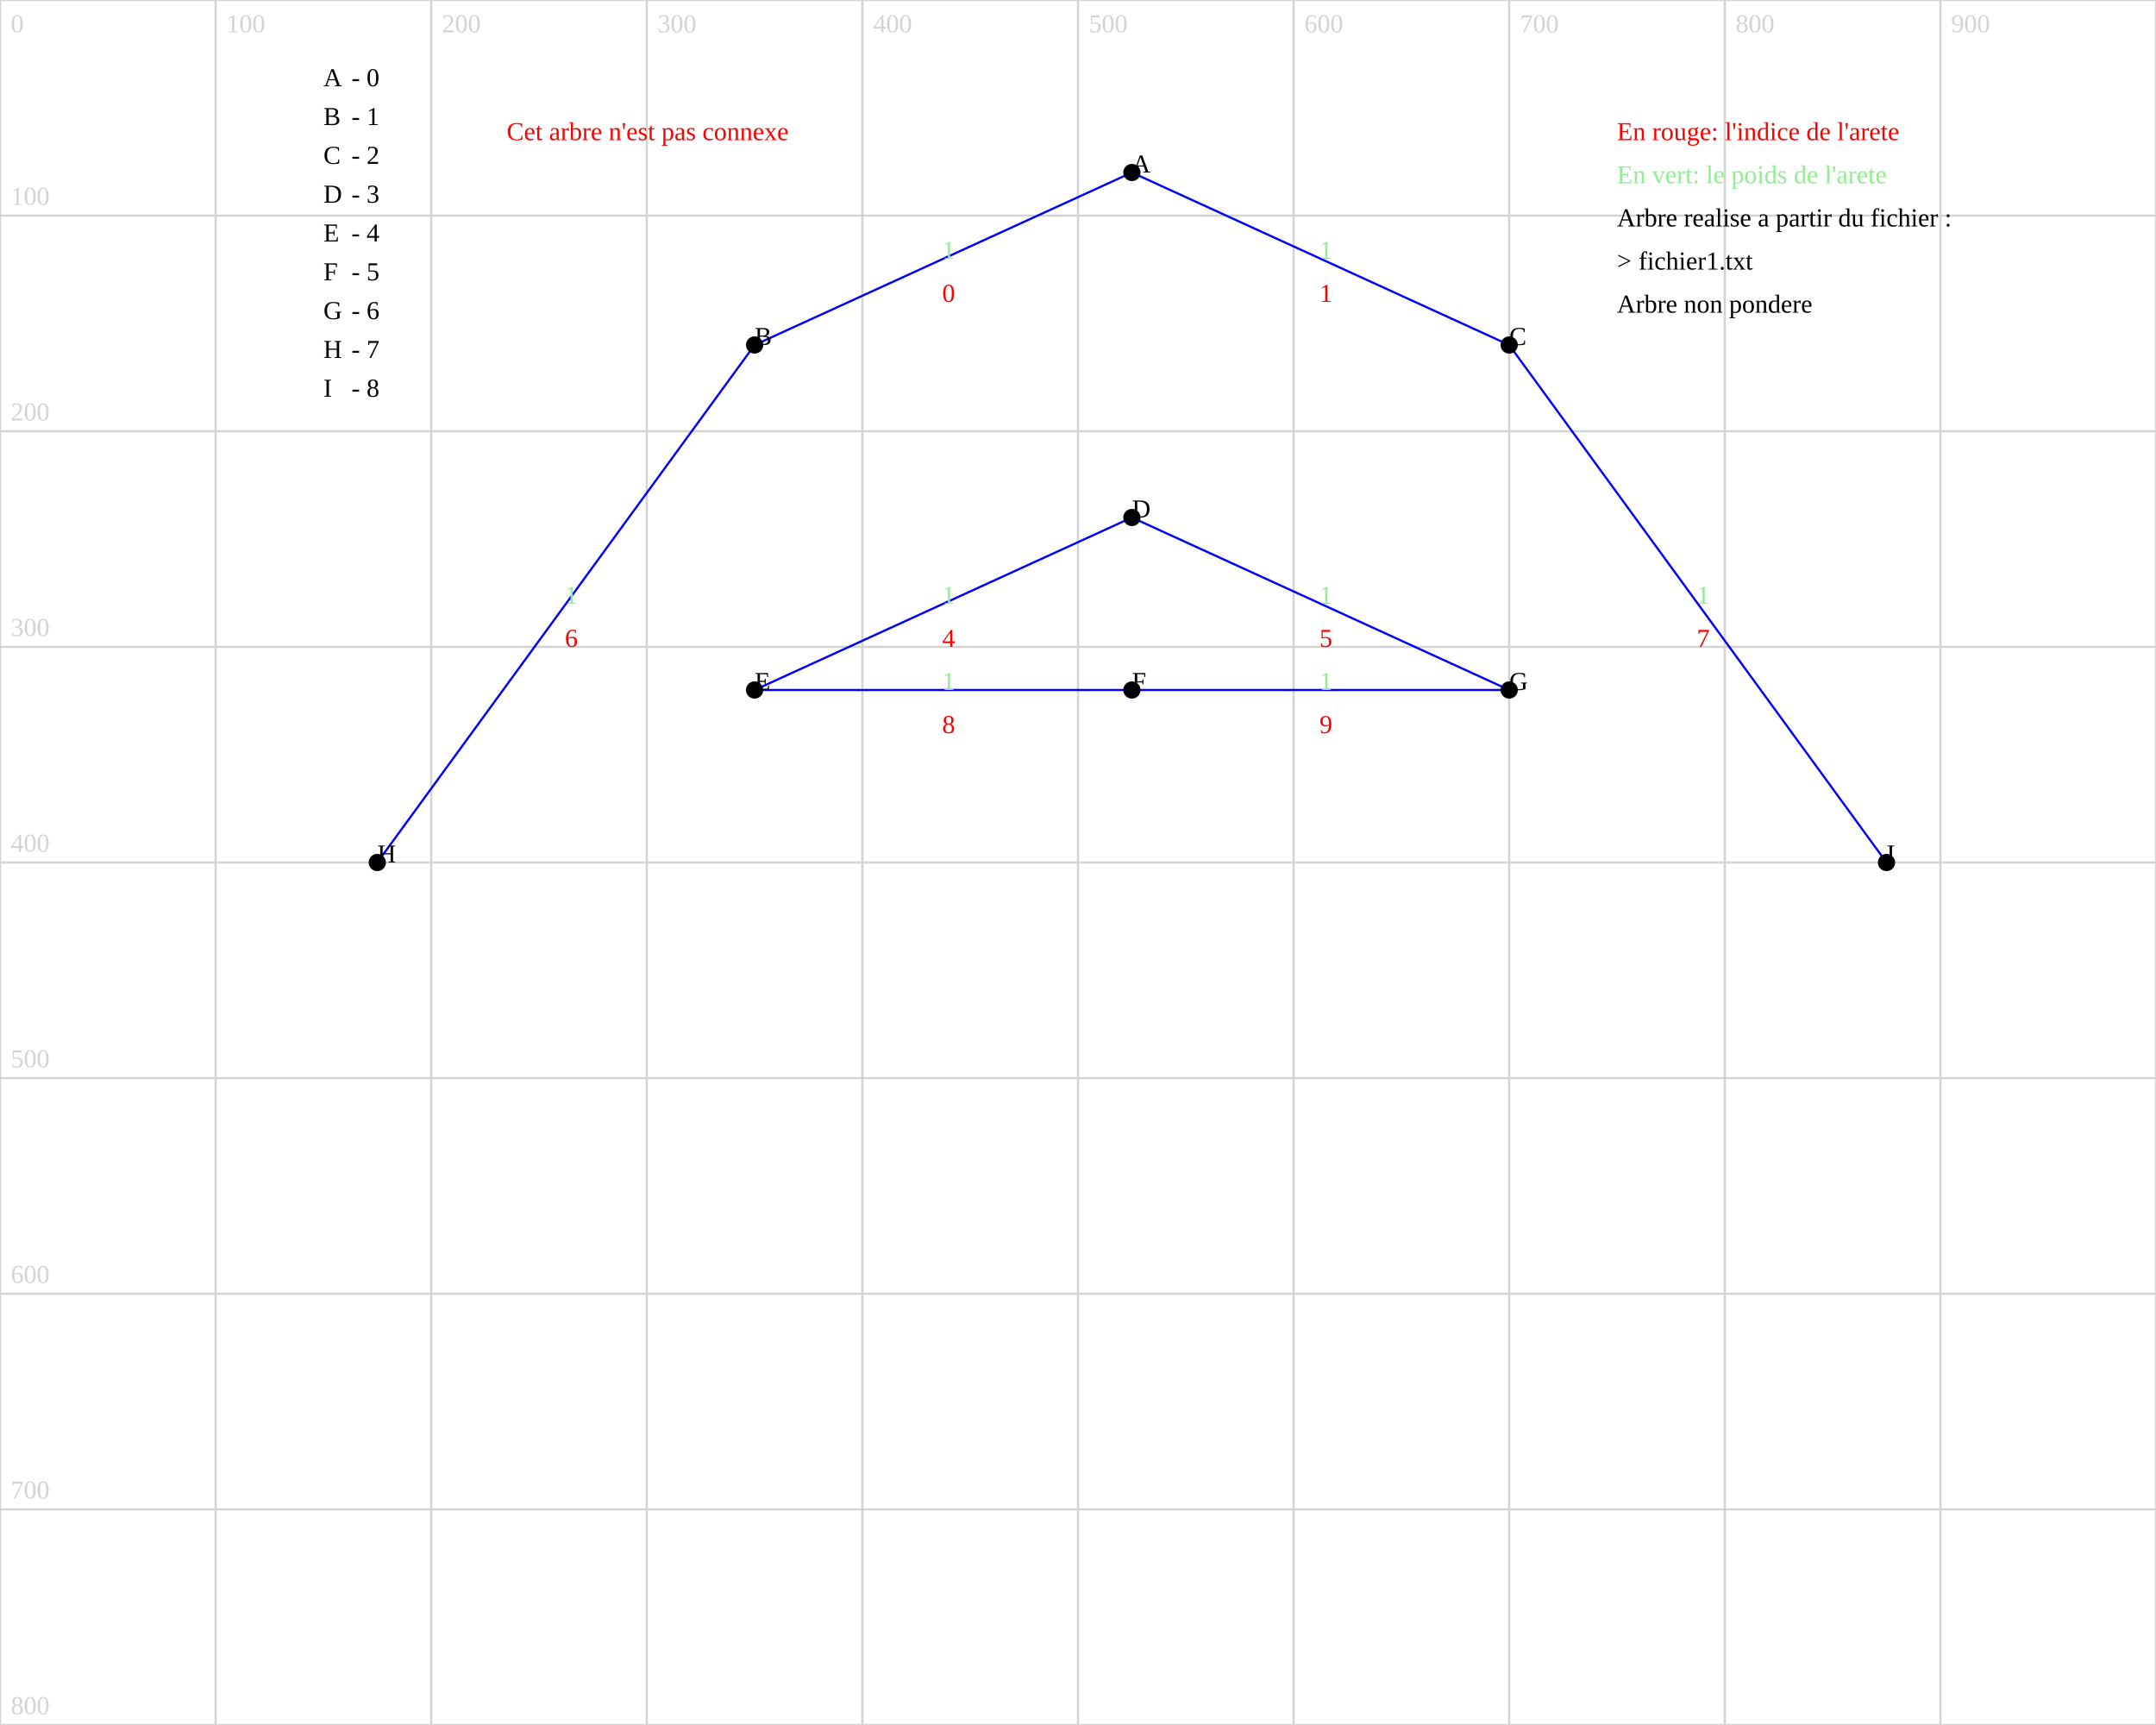
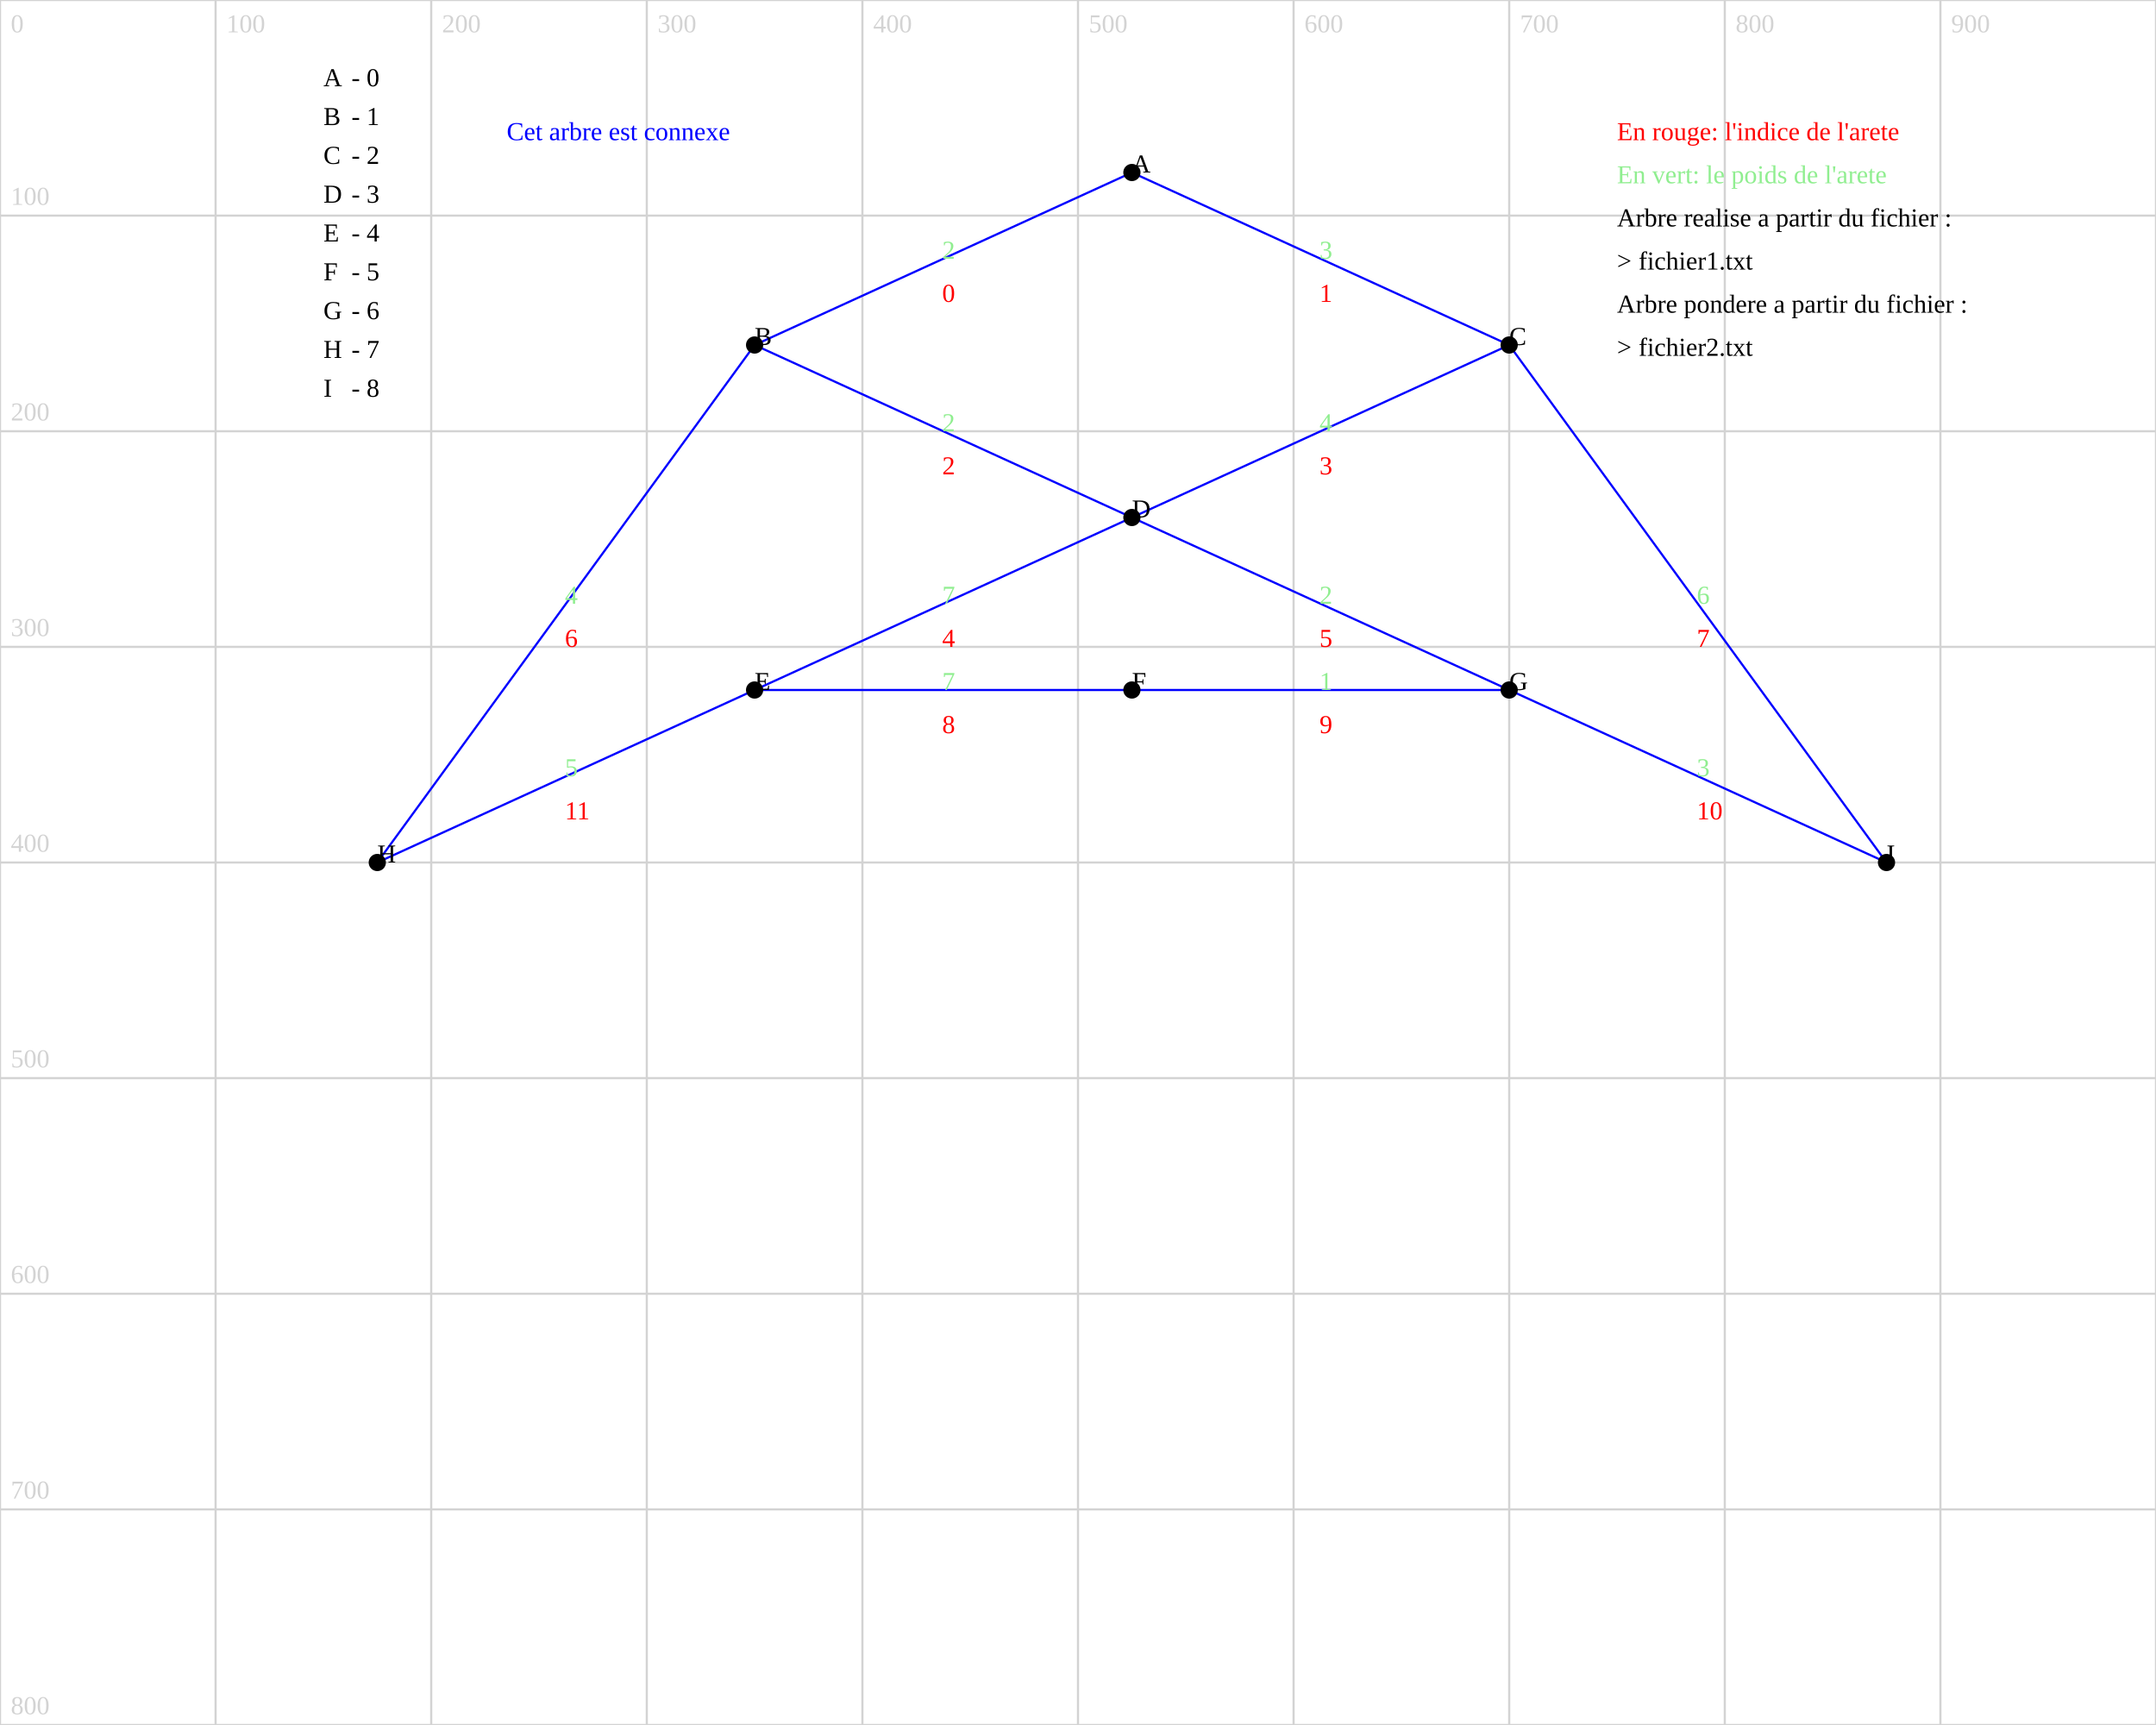
<svg xmlns="http://www.w3.org/2000/svg" version="1.1" width="1000" height="800">
  <line x1="0" y1="0" x2="1000" y2="0" stroke="lightgrey" />
  <text x="5" y="-5" fill="lightgrey">0</text>
  <line x1="0" y1="100" x2="1000" y2="100" stroke="lightgrey" />
  <text x="5" y="95" fill="lightgrey">100</text>
  <line x1="0" y1="200" x2="1000" y2="200" stroke="lightgrey" />
  <text x="5" y="195" fill="lightgrey">200</text>
  <line x1="0" y1="300" x2="1000" y2="300" stroke="lightgrey" />
  <text x="5" y="295" fill="lightgrey">300</text>
  <line x1="0" y1="400" x2="1000" y2="400" stroke="lightgrey" />
  <text x="5" y="395" fill="lightgrey">400</text>
  <line x1="0" y1="500" x2="1000" y2="500" stroke="lightgrey" />
  <text x="5" y="495" fill="lightgrey">500</text>
  <line x1="0" y1="600" x2="1000" y2="600" stroke="lightgrey" />
  <text x="5" y="595" fill="lightgrey">600</text>
  <line x1="0" y1="700" x2="1000" y2="700" stroke="lightgrey" />
  <text x="5" y="695" fill="lightgrey">700</text>
  <line x1="0" y1="800" x2="1000" y2="800" stroke="lightgrey" />
  <text x="5" y="795" fill="lightgrey">800</text>
  <line x1="0" y1="0" x2="0" y2="800" stroke="lightgrey" />
  <text x="5" y="15" fill="lightgrey">0</text>
  <line x1="100" y1="0" x2="100" y2="800" stroke="lightgrey" />
  <text x="105" y="15" fill="lightgrey">100</text>
  <line x1="200" y1="0" x2="200" y2="800" stroke="lightgrey" />
  <text x="205" y="15" fill="lightgrey">200</text>
  <line x1="300" y1="0" x2="300" y2="800" stroke="lightgrey" />
  <text x="305" y="15" fill="lightgrey">300</text>
  <line x1="400" y1="0" x2="400" y2="800" stroke="lightgrey" />
  <text x="405" y="15" fill="lightgrey">400</text>
  <line x1="500" y1="0" x2="500" y2="800" stroke="lightgrey" />
  <text x="505" y="15" fill="lightgrey">500</text>
  <line x1="600" y1="0" x2="600" y2="800" stroke="lightgrey" />
  <text x="605" y="15" fill="lightgrey">600</text>
  <line x1="700" y1="0" x2="700" y2="800" stroke="lightgrey" />
  <text x="705" y="15" fill="lightgrey">700</text>
  <line x1="800" y1="0" x2="800" y2="800" stroke="lightgrey" />
  <text x="805" y="15" fill="lightgrey">800</text>
  <line x1="900" y1="0" x2="900" y2="800" stroke="lightgrey" />
  <text x="905" y="15" fill="lightgrey">900</text>
  <line x1="1000" y1="0" x2="1000" y2="800" stroke="lightgrey" />
  <text x="1005" y="15" fill="lightgrey">1000</text>
  <text x="750" y="65" fill="red">En rouge: l'indice de l'arete</text>
  <text x="750" y="85" fill="lightgreen">En vert: le poids de l'arete</text>
  <text x="750" y="105" fill="black">Arbre realise a partir du fichier : </text>
  <text x="750" y="125" fill="black">&gt;</text>
  <text x="760" y="125" fill="black">fichier1.txt</text>
-   <text x="750" y="145" fill="black">Arbre non pondere</text>
+   <text x="750" y="145" fill="black">Arbre pondere a partir du fichier : </text>
+   <text x="750" y="165" fill="black">&gt;</text>
+   <text x="760" y="165" fill="black">fichier2.txt</text>
  <line x1="525" y1="80" x2="350" y2="160" stroke="blue" />
-   <text x="437" y="120" fill="lightgreen">1</text>
+   <text x="437" y="120" fill="lightgreen">2</text>
  <text x="437" y="140" fill="red">0</text>
  <line x1="525" y1="80" x2="700" y2="160" stroke="blue" />
-   <text x="612" y="120" fill="lightgreen">1</text>
+   <text x="612" y="120" fill="lightgreen">3</text>
  <text x="612" y="140" fill="red">1</text>
+   <line x1="350" y1="160" x2="525" y2="240" stroke="blue" />
+   <text x="437" y="200" fill="lightgreen">2</text>
+   <text x="437" y="220" fill="red">2</text>
+   <line x1="700" y1="160" x2="525" y2="240" stroke="blue" />
+   <text x="612" y="200" fill="lightgreen">4</text>
+   <text x="612" y="220" fill="red">3</text>
  <line x1="525" y1="240" x2="350" y2="320" stroke="blue" />
-   <text x="437" y="280" fill="lightgreen">1</text>
+   <text x="437" y="280" fill="lightgreen">7</text>
  <text x="437" y="300" fill="red">4</text>
  <line x1="525" y1="240" x2="700" y2="320" stroke="blue" />
-   <text x="612" y="280" fill="lightgreen">1</text>
+   <text x="612" y="280" fill="lightgreen">2</text>
  <text x="612" y="300" fill="red">5</text>
  <line x1="350" y1="160" x2="175" y2="400" stroke="blue" />
-   <text x="262" y="280" fill="lightgreen">1</text>
+   <text x="262" y="280" fill="lightgreen">4</text>
  <text x="262" y="300" fill="red">6</text>
  <line x1="700" y1="160" x2="875" y2="400" stroke="blue" />
-   <text x="787" y="280" fill="lightgreen">1</text>
+   <text x="787" y="280" fill="lightgreen">6</text>
  <text x="787" y="300" fill="red">7</text>
  <line x1="350" y1="320" x2="525" y2="320" stroke="blue" />
-   <text x="437" y="320" fill="lightgreen">1</text>
+   <text x="437" y="320" fill="lightgreen">7</text>
  <text x="437" y="340" fill="red">8</text>
  <line x1="525" y1="320" x2="700" y2="320" stroke="blue" />
  <text x="612" y="320" fill="lightgreen">1</text>
  <text x="612" y="340" fill="red">9</text>
+   <line x1="700" y1="320" x2="875" y2="400" stroke="blue" />
+   <text x="787" y="360" fill="lightgreen">3</text>
+   <text x="787" y="380" fill="red">10</text>
+   <line x1="350" y1="320" x2="175" y2="400" stroke="blue" />
+   <text x="262" y="360" fill="lightgreen">5</text>
+   <text x="262" y="380" fill="red">11</text>
  <circle cx="525" cy="80" r="4" fill="black" />
  <text x="525" y="80" fill="black">A</text>
  <text x="150" y="40" fill="black">A</text>
  <text x="163" y="40" fill="black">-</text>
  <text x="170" y="40" fill="black">0</text>
  <circle cx="350" cy="160" r="4" fill="black" />
  <text x="350" y="160" fill="black">B</text>
  <text x="150" y="58" fill="black">B</text>
  <text x="163" y="58" fill="black">-</text>
  <text x="170" y="58" fill="black">1</text>
  <circle cx="700" cy="160" r="4" fill="black" />
  <text x="700" y="160" fill="black">C</text>
  <text x="150" y="76" fill="black">C</text>
  <text x="163" y="76" fill="black">-</text>
  <text x="170" y="76" fill="black">2</text>
  <circle cx="525" cy="240" r="4" fill="black" />
  <text x="525" y="240" fill="black">D</text>
  <text x="150" y="94" fill="black">D</text>
  <text x="163" y="94" fill="black">-</text>
  <text x="170" y="94" fill="black">3</text>
  <circle cx="350" cy="320" r="4" fill="black" />
  <text x="350" y="320" fill="black">E</text>
  <text x="150" y="112" fill="black">E</text>
  <text x="163" y="112" fill="black">-</text>
  <text x="170" y="112" fill="black">4</text>
  <circle cx="525" cy="320" r="4" fill="black" />
  <text x="525" y="320" fill="black">F</text>
  <text x="150" y="130" fill="black">F</text>
  <text x="163" y="130" fill="black">-</text>
  <text x="170" y="130" fill="black">5</text>
  <circle cx="700" cy="320" r="4" fill="black" />
  <text x="700" y="320" fill="black">G</text>
  <text x="150" y="148" fill="black">G</text>
  <text x="163" y="148" fill="black">-</text>
  <text x="170" y="148" fill="black">6</text>
  <circle cx="175" cy="400" r="4" fill="black" />
  <text x="175" y="400" fill="black">H</text>
  <text x="150" y="166" fill="black">H</text>
  <text x="163" y="166" fill="black">-</text>
  <text x="170" y="166" fill="black">7</text>
  <circle cx="875" cy="400" r="4" fill="black" />
  <text x="875" y="400" fill="black">I</text>
  <text x="150" y="184" fill="black">I</text>
  <text x="163" y="184" fill="black">-</text>
  <text x="170" y="184" fill="black">8</text>
-   <text x="235" y="65" fill="red">Cet arbre n'est pas connexe</text>
+   <text x="235" y="65" fill="blue">Cet arbre est connexe</text>
</svg>
